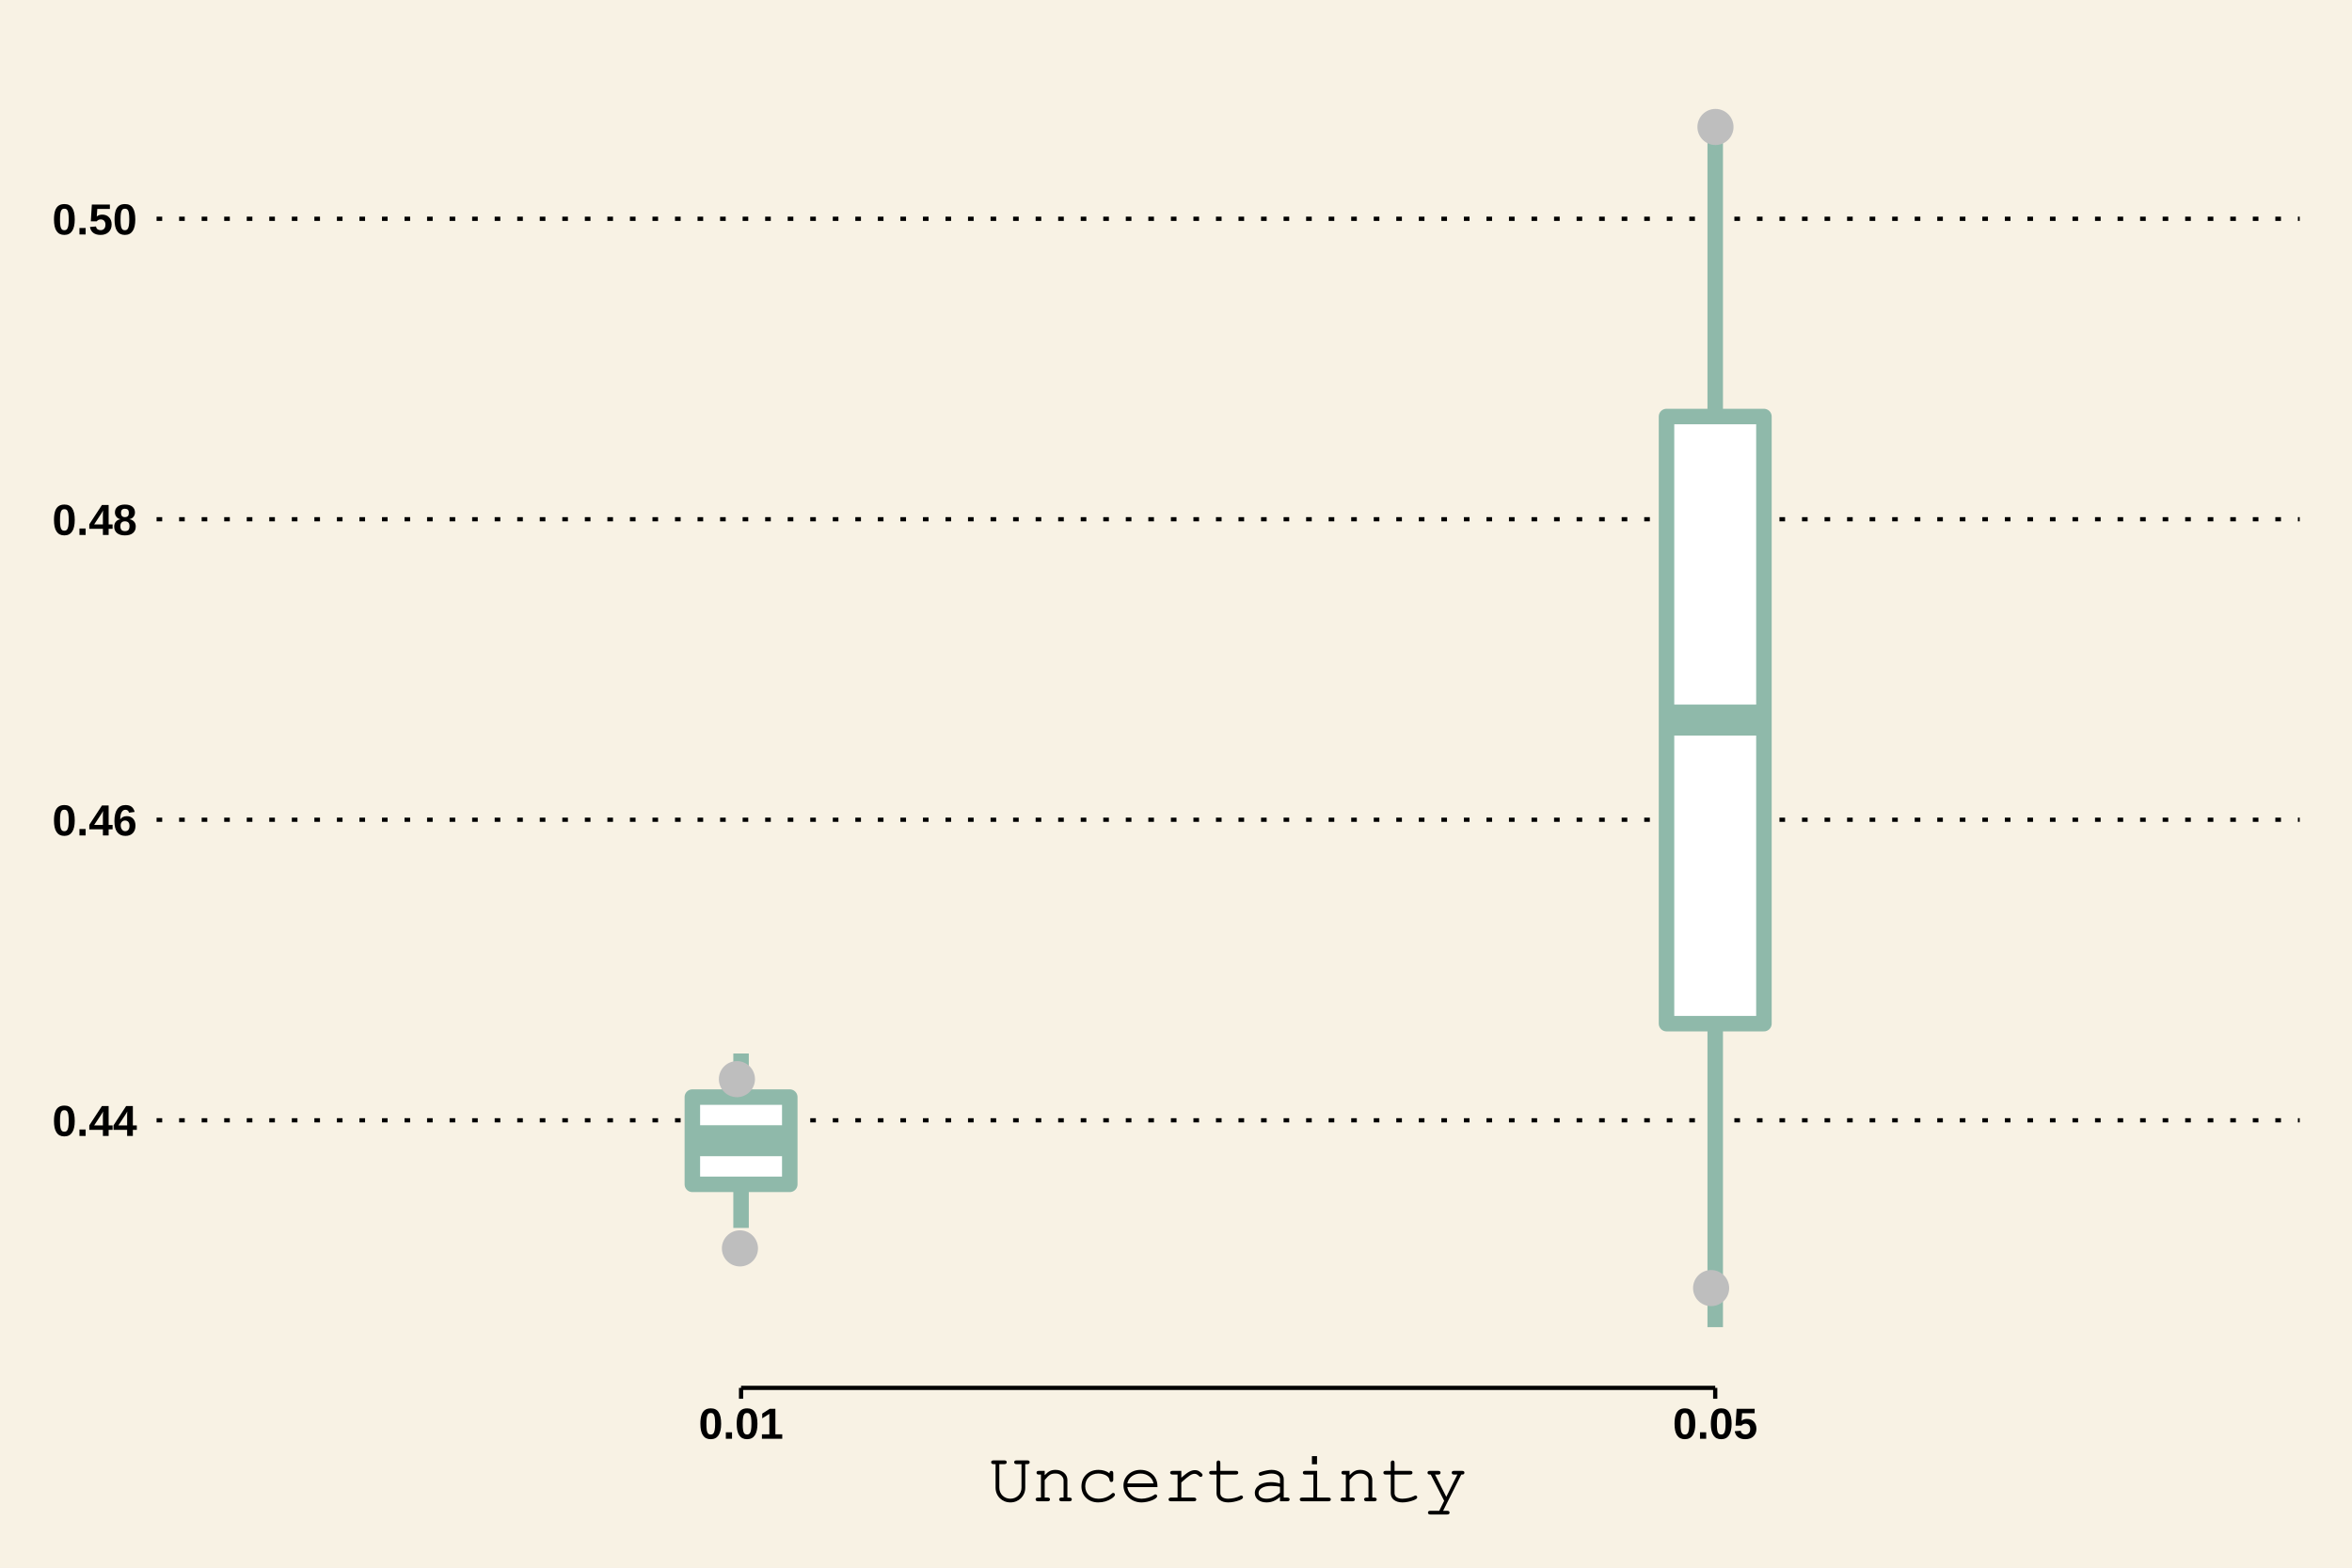
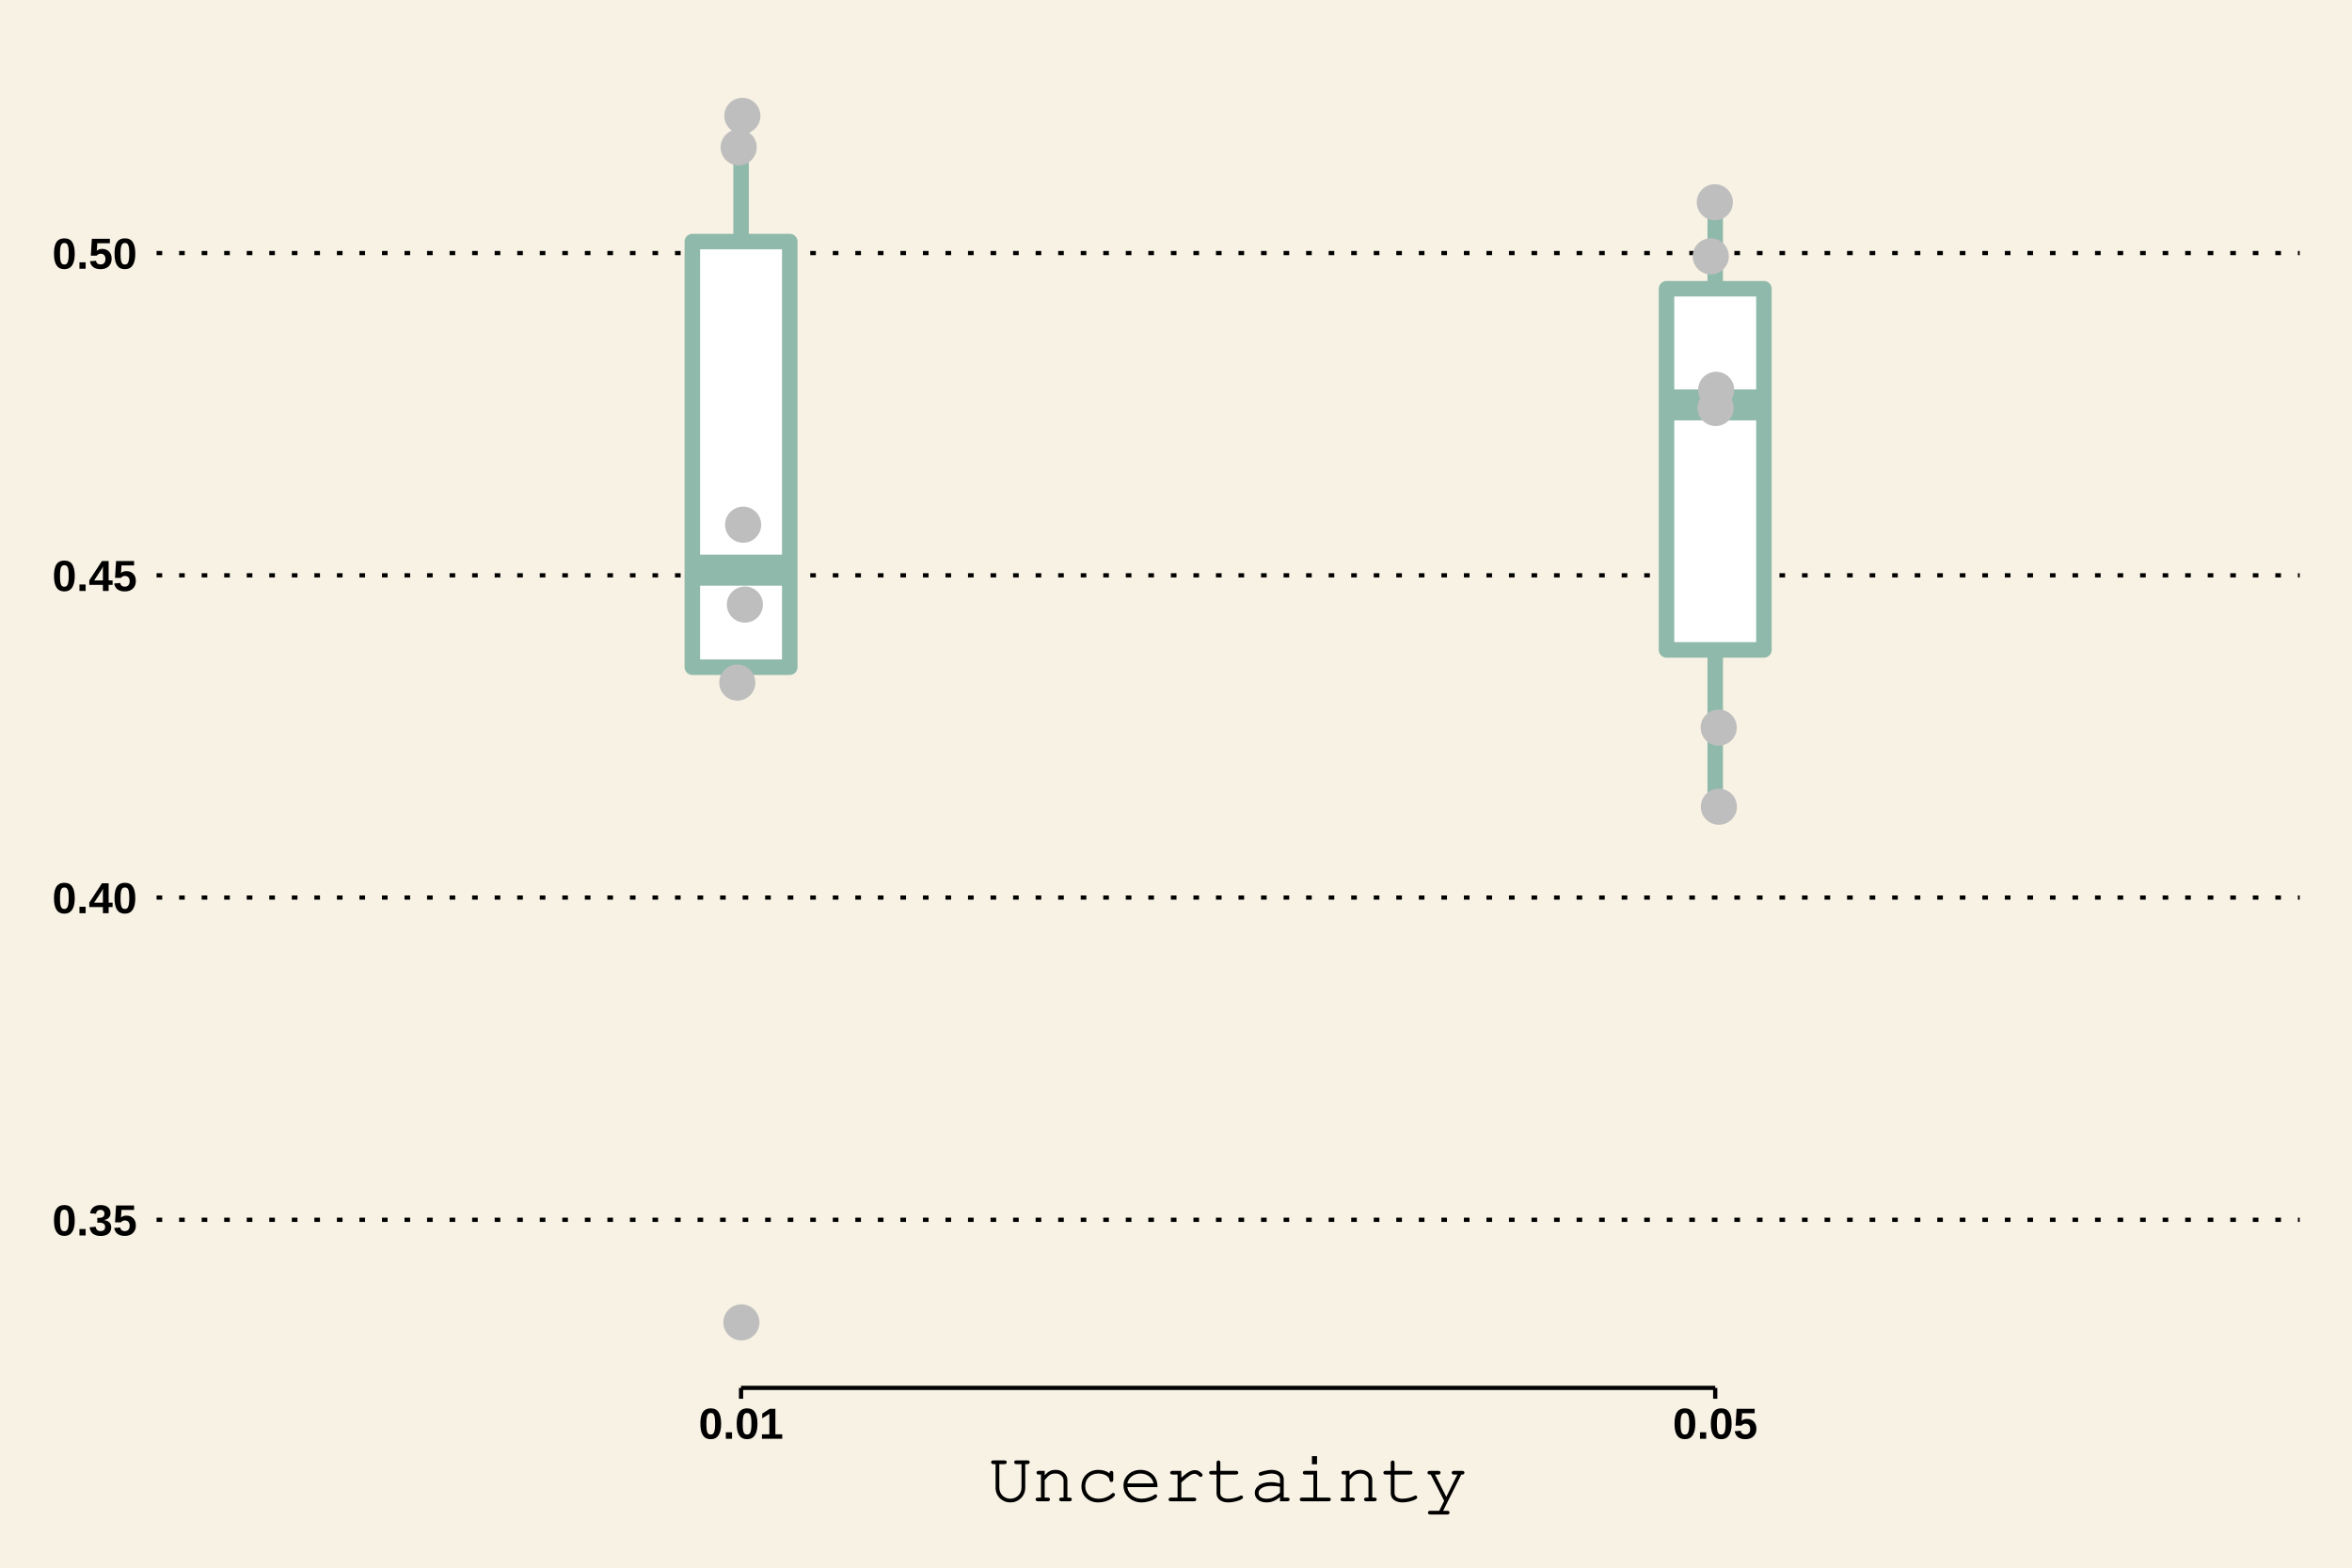
<svg xmlns="http://www.w3.org/2000/svg" class="svglite" width="648.00pt" height="432.00pt" viewBox="0 0 648.00 432.00">
  <defs>
    <style type="text/css">
    .svglite line, .svglite polyline, .svglite polygon, .svglite path, .svglite rect, .svglite circle {
      fill: none;
      stroke: #000000;
      stroke-linecap: round;
      stroke-linejoin: round;
      stroke-miterlimit: 10.00;
    }
  </style>
  </defs>
  <rect width="100%" height="100%" style="stroke: none; fill: #F8F2E4;" />
  <defs>
    <clipPath id="cpMC4wMHw2NDguMDB8MC4wMHw0MzIuMDA=">
      <rect x="0.00" y="0.00" width="648.00" height="432.00" />
    </clipPath>
  </defs>
  <g clip-path="url(#cpMC4wMHw2NDguMDB8MC4wMHw0MzIuMDA=)">
    <rect x="-0" y="0" width="648.00" height="432.00" style="stroke-width: 1.16; stroke: none; fill: #F8F2E4;" />
  </g>
  <defs>
    <clipPath id="cpNDMuMTR8NjMzLjYwfDE0LjQwfDM4Mi40NQ==">
      <rect x="43.14" y="14.40" width="590.46" height="368.05" />
    </clipPath>
  </defs>
  <g clip-path="url(#cpNDMuMTR8NjMzLjYwfDE0LjQwfDM4Mi40NQ==)">
    <rect x="43.14" y="14.40" width="590.46" height="368.05" style="stroke-width: 1.16; stroke: none; fill: #F8F2E4;" />
-     <polyline points="43.14,308.71 633.60,308.71 " style="stroke-width: 1.16; stroke-dasharray: 1.55,4.66; stroke-linecap: butt;" />
-     <polyline points="43.14,225.90 633.60,225.90 " style="stroke-width: 1.16; stroke-dasharray: 1.55,4.66; stroke-linecap: butt;" />
-     <polyline points="43.14,143.09 633.60,143.09 " style="stroke-width: 1.16; stroke-dasharray: 1.55,4.66; stroke-linecap: butt;" />
-     <polyline points="43.14,60.29 633.60,60.29 " style="stroke-width: 1.16; stroke-dasharray: 1.55,4.66; stroke-linecap: butt;" />
-     <line x1="204.17" y1="302.32" x2="204.17" y2="290.31" style="stroke-width: 4.27; stroke: #8FB9AA; stroke-linecap: butt;" />
-     <line x1="204.17" y1="326.36" x2="204.17" y2="338.37" style="stroke-width: 4.27; stroke: #8FB9AA; stroke-linecap: butt;" />
-     <polygon points="190.75,302.32 190.75,326.36 217.59,326.36 217.59,302.32 190.75,302.32 " style="stroke-width: 4.27; stroke: #8FB9AA; fill: #FFFFFF;" />
-     <line x1="190.75" y1="314.34" x2="217.59" y2="314.34" style="stroke-width: 8.54; stroke: #8FB9AA; stroke-linecap: butt;" />
-     <line x1="472.56" y1="114.78" x2="472.56" y2="31.13" style="stroke-width: 4.27; stroke: #8FB9AA; stroke-linecap: butt;" />
-     <line x1="472.56" y1="282.08" x2="472.56" y2="365.72" style="stroke-width: 4.27; stroke: #8FB9AA; stroke-linecap: butt;" />
-     <polygon points="459.14,114.78 459.14,282.08 485.98,282.08 485.98,114.78 459.14,114.78 " style="stroke-width: 4.27; stroke: #8FB9AA; fill: #FFFFFF;" />
-     <line x1="459.14" y1="198.43" x2="485.98" y2="198.43" style="stroke-width: 8.54; stroke: #8FB9AA; stroke-linecap: butt;" />
-     <circle cx="203.03" cy="297.37" r="4.62" style="stroke-width: 0.71; stroke: #BEBEBE; fill: #BEBEBE;" />
-     <circle cx="203.86" cy="344.01" r="4.62" style="stroke-width: 0.71; stroke: #BEBEBE; fill: #BEBEBE;" />
-     <circle cx="471.43" cy="354.95" r="4.62" style="stroke-width: 0.71; stroke: #BEBEBE; fill: #BEBEBE;" />
-     <circle cx="472.63" cy="34.99" r="4.62" style="stroke-width: 0.71; stroke: #BEBEBE; fill: #BEBEBE;" />
+     <polyline points="43.14,336.13 633.60,336.13 " style="stroke-width: 1.16; stroke-dasharray: 1.55,4.66; stroke-linecap: butt;" />
+     <polyline points="43.14,247.33 633.60,247.33 " style="stroke-width: 1.16; stroke-dasharray: 1.55,4.66; stroke-linecap: butt;" />
+     <polyline points="43.14,158.53 633.60,158.53 " style="stroke-width: 1.16; stroke-dasharray: 1.55,4.66; stroke-linecap: butt;" />
+     <polyline points="43.14,69.74 633.60,69.74 " style="stroke-width: 1.16; stroke-dasharray: 1.55,4.66; stroke-linecap: butt;" />
+     <circle cx="204.17" cy="365.72" r="1.95" style="stroke-width: 0.71; stroke: #8FB9AA; fill: #8FB9AA;" />
+     <line x1="204.17" y1="66.57" x2="204.17" y2="31.13" style="stroke-width: 4.27; stroke: #8FB9AA; stroke-linecap: butt;" />
+     <line x1="204.17" y1="183.86" x2="204.17" y2="189.02" style="stroke-width: 4.27; stroke: #8FB9AA; stroke-linecap: butt;" />
+     <polygon points="190.75,66.57 190.75,183.86 217.59,183.86 217.59,66.57 190.75,66.57 " style="stroke-width: 4.27; stroke: #8FB9AA; fill: #FFFFFF;" />
+     <line x1="190.75" y1="157.12" x2="217.59" y2="157.12" style="stroke-width: 8.54; stroke: #8FB9AA; stroke-linecap: butt;" />
+     <line x1="472.56" y1="79.56" x2="472.56" y2="57.23" style="stroke-width: 4.27; stroke: #8FB9AA; stroke-linecap: butt;" />
+     <line x1="472.56" y1="179.09" x2="472.56" y2="221.96" style="stroke-width: 4.27; stroke: #8FB9AA; stroke-linecap: butt;" />
+     <polygon points="459.14,79.56 459.14,179.09 485.98,179.09 485.98,79.56 459.14,79.56 " style="stroke-width: 4.27; stroke: #8FB9AA; fill: #FFFFFF;" />
+     <line x1="459.14" y1="111.58" x2="485.98" y2="111.58" style="stroke-width: 8.54; stroke: #8FB9AA; stroke-linecap: butt;" />
+     <circle cx="205.22" cy="166.60" r="4.62" style="stroke-width: 0.71; stroke: #BEBEBE; fill: #BEBEBE;" />
+     <circle cx="203.14" cy="188.10" r="4.62" style="stroke-width: 0.71; stroke: #BEBEBE; fill: #BEBEBE;" />
+     <circle cx="204.53" cy="31.93" r="4.62" style="stroke-width: 0.71; stroke: #BEBEBE; fill: #BEBEBE;" />
+     <circle cx="203.51" cy="40.60" r="4.62" style="stroke-width: 0.71; stroke: #BEBEBE; fill: #BEBEBE;" />
+     <circle cx="204.74" cy="144.59" r="4.62" style="stroke-width: 0.71; stroke: #BEBEBE; fill: #BEBEBE;" />
+     <circle cx="204.26" cy="364.40" r="4.62" style="stroke-width: 0.71; stroke: #BEBEBE; fill: #BEBEBE;" />
+     <circle cx="473.52" cy="200.50" r="4.62" style="stroke-width: 0.71; stroke: #BEBEBE; fill: #BEBEBE;" />
+     <circle cx="472.46" cy="55.74" r="4.62" style="stroke-width: 0.71; stroke: #BEBEBE; fill: #BEBEBE;" />
+     <circle cx="473.57" cy="222.30" r="4.62" style="stroke-width: 0.71; stroke: #BEBEBE; fill: #BEBEBE;" />
+     <circle cx="472.82" cy="107.42" r="4.62" style="stroke-width: 0.71; stroke: #BEBEBE; fill: #BEBEBE;" />
+     <circle cx="471.33" cy="70.64" r="4.62" style="stroke-width: 0.71; stroke: #BEBEBE; fill: #BEBEBE;" />
+     <circle cx="472.67" cy="112.43" r="4.62" style="stroke-width: 0.71; stroke: #BEBEBE; fill: #BEBEBE;" />
    <rect x="43.14" y="14.40" width="590.46" height="368.05" style="stroke-width: 1.16; stroke: none;" />
  </g>
  <g clip-path="url(#cpMC4wMHw2NDguMDB8MC4wMHw0MzIuMDA=)">
-     <text x="37.76" y="313.03" text-anchor="end" style="font-size: 12.00px; font-weight: bold; font-family: Arial;" textLength="23.36px" lengthAdjust="spacingAndGlyphs">0.44</text>
-     <text x="37.76" y="230.22" text-anchor="end" style="font-size: 12.00px; font-weight: bold; font-family: Arial;" textLength="23.36px" lengthAdjust="spacingAndGlyphs">0.46</text>
-     <text x="37.76" y="147.41" text-anchor="end" style="font-size: 12.00px; font-weight: bold; font-family: Arial;" textLength="23.36px" lengthAdjust="spacingAndGlyphs">0.48</text>
-     <text x="37.76" y="64.61" text-anchor="end" style="font-size: 12.00px; font-weight: bold; font-family: Arial;" textLength="23.36px" lengthAdjust="spacingAndGlyphs">0.50</text>
+     <text x="37.76" y="340.45" text-anchor="end" style="font-size: 12.00px; font-weight: bold; font-family: Arial;" textLength="23.36px" lengthAdjust="spacingAndGlyphs">0.35</text>
+     <text x="37.76" y="251.65" text-anchor="end" style="font-size: 12.00px; font-weight: bold; font-family: Arial;" textLength="23.36px" lengthAdjust="spacingAndGlyphs">0.40</text>
+     <text x="37.76" y="162.85" text-anchor="end" style="font-size: 12.00px; font-weight: bold; font-family: Arial;" textLength="23.36px" lengthAdjust="spacingAndGlyphs">0.45</text>
+     <text x="37.76" y="74.06" text-anchor="end" style="font-size: 12.00px; font-weight: bold; font-family: Arial;" textLength="23.36px" lengthAdjust="spacingAndGlyphs">0.50</text>
    <polyline points="204.17,382.45 472.56,382.45 " style="stroke-width: 1.16; stroke-linecap: butt;" />
    <polyline points="204.17,385.44 204.17,382.45 " style="stroke-width: 1.16; stroke-linecap: butt;" />
    <polyline points="472.56,385.44 472.56,382.45 " style="stroke-width: 1.16; stroke-linecap: butt;" />
    <text x="204.17" y="396.47" text-anchor="middle" style="font-size: 12.00px; font-weight: bold; font-family: Arial;" textLength="23.36px" lengthAdjust="spacingAndGlyphs">0.01</text>
    <text x="472.56" y="396.47" text-anchor="middle" style="font-size: 12.00px; font-weight: bold; font-family: Arial;" textLength="23.36px" lengthAdjust="spacingAndGlyphs">0.05</text>
    <text x="338.37" y="413.70" text-anchor="middle" style="font-size: 20.00px; font-weight: 0; font-family: Courier;" textLength="132.03px" lengthAdjust="spacingAndGlyphs">Uncertainty</text>
  </g>
</svg>
